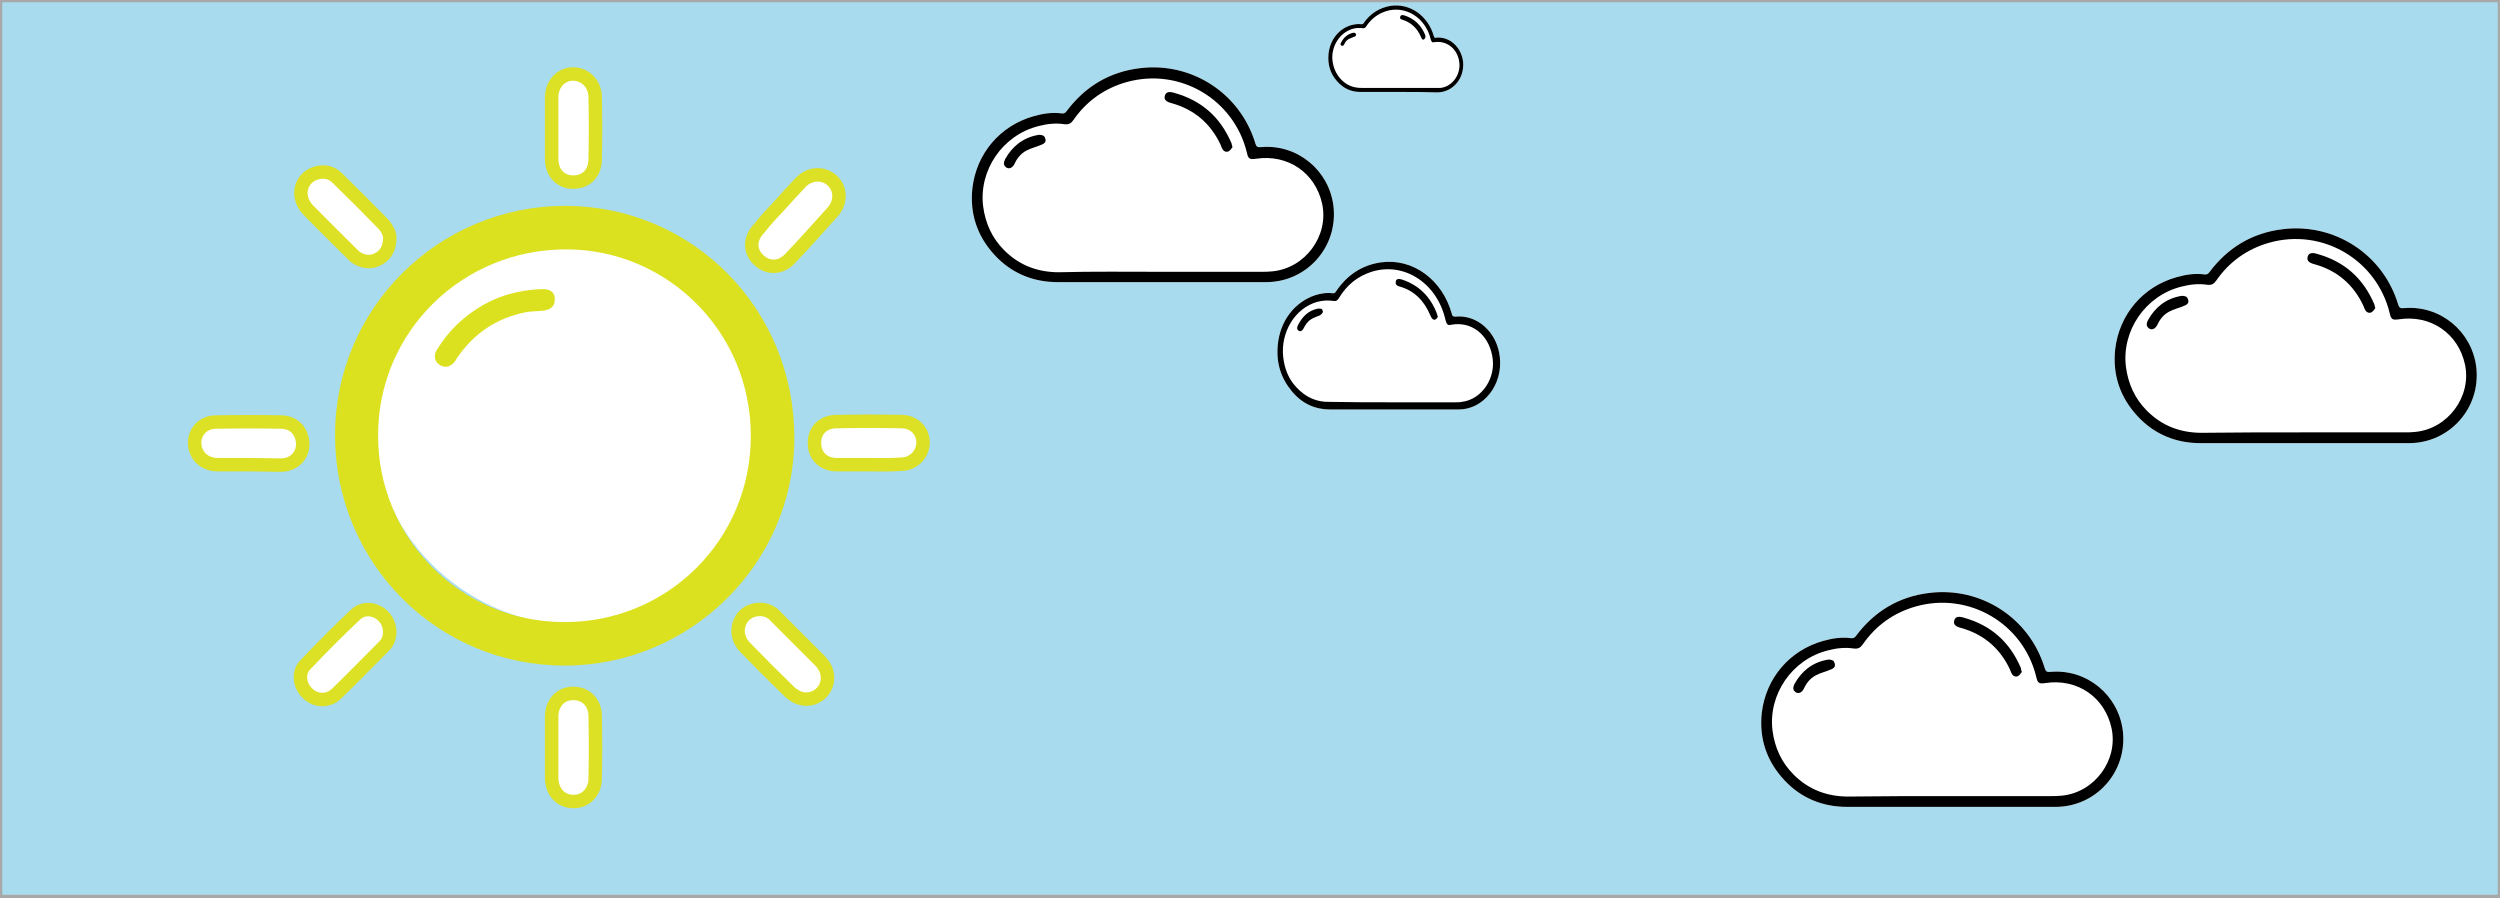
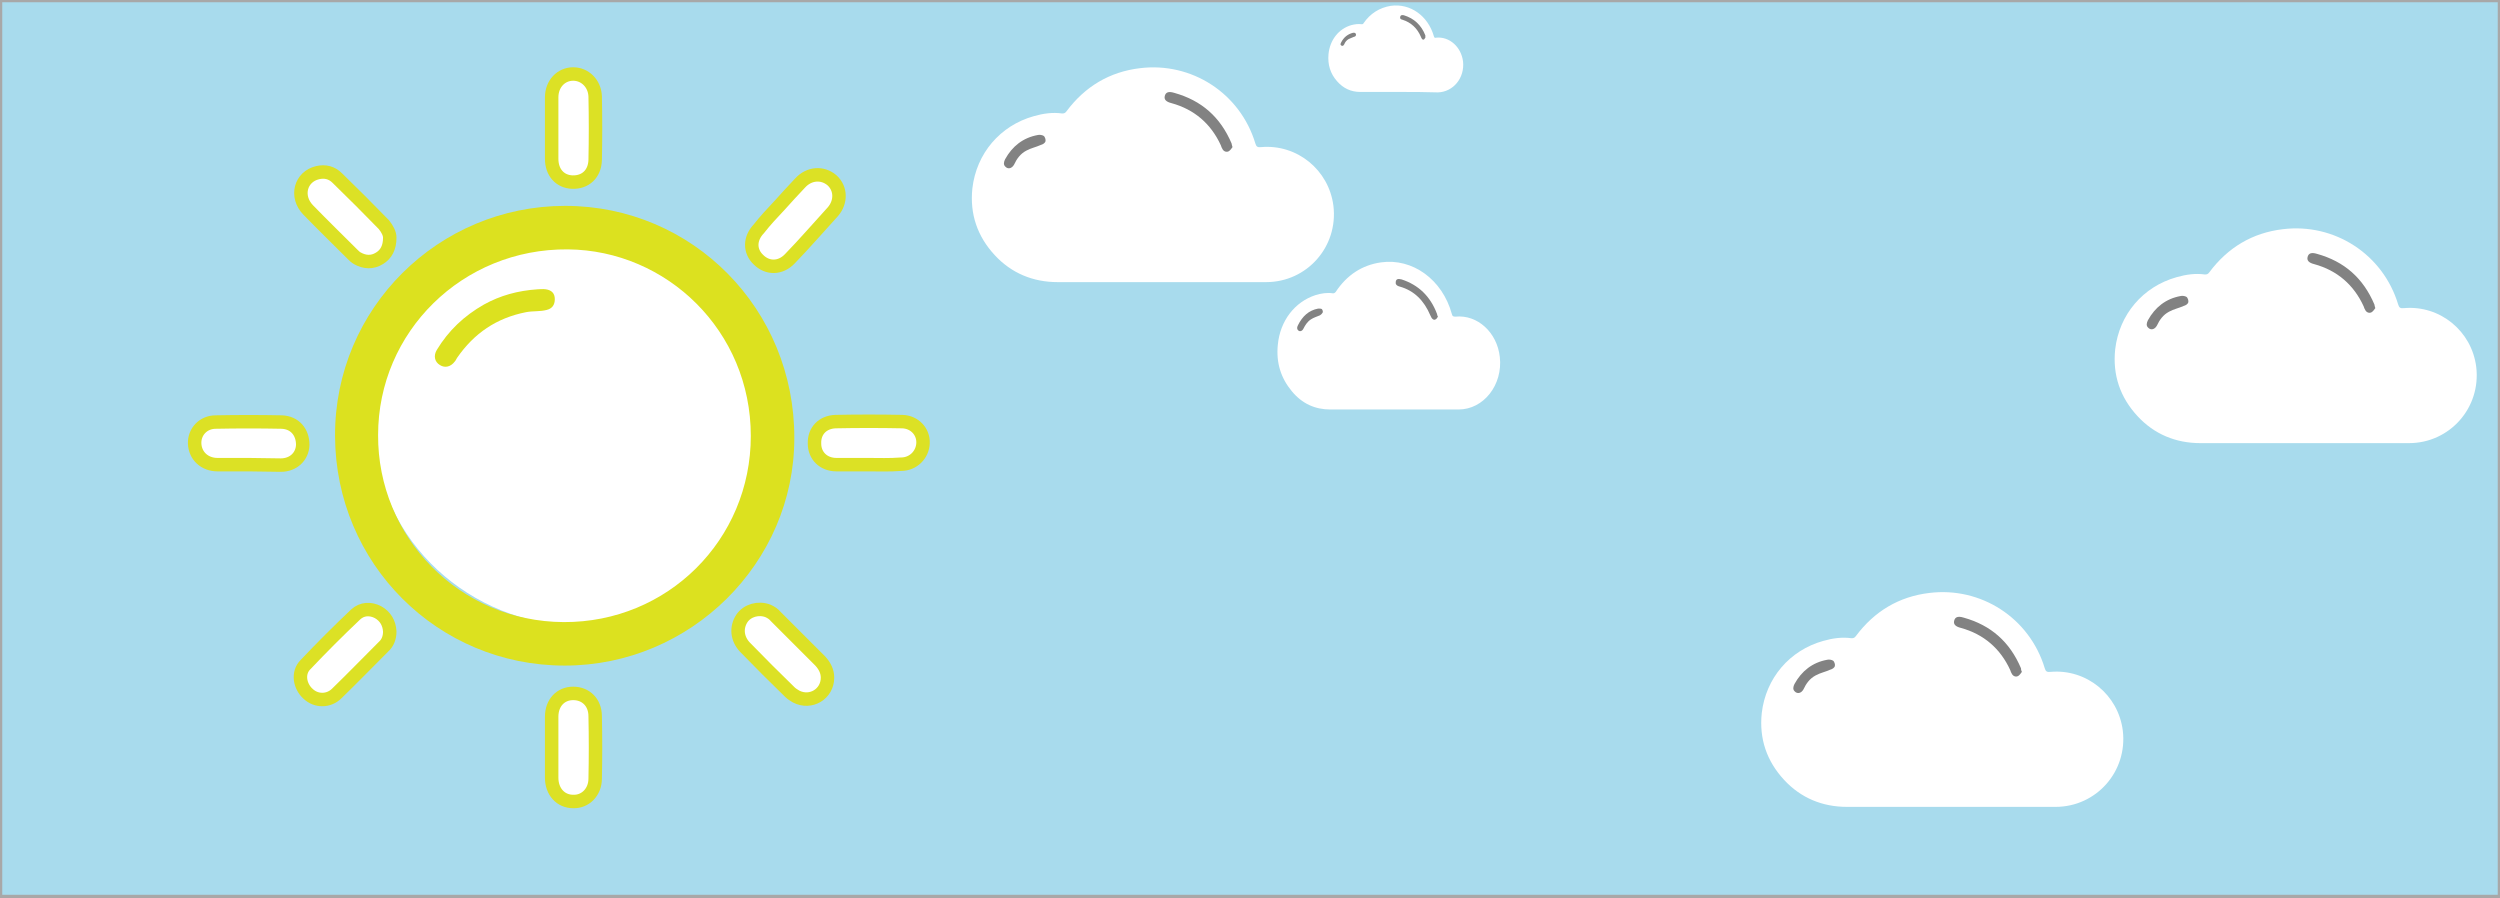
<svg xmlns="http://www.w3.org/2000/svg" version="1.1" id="Layer_1" x="0px" y="0px" viewBox="0 0 557.4 200" style="enable-background:new 0 0 557.4 200;" xml:space="preserve">
  <style type="text/css">
	.st0{opacity:0.3;fill:#00AAE7;stroke:#000000;stroke-miterlimit:10;}
	.st1{fill:#FFFFFF;}
	.st2{fill:#DCE11F;}
	.st3{fill:#FFFFFF;stroke:#DCE125;stroke-width:3;stroke-miterlimit:10;}
+ 	.st4{fill:none;}
+ 	.st5{opacity:0.49;}
</style>
  <rect class="st0" width="557.4" height="200" />
  <g>
    <g id="Layer_1_2_">
	</g>
    <g id="overcast_1_">
	</g>
    <g id="sun_1_">
      <g>
        <path class="st1" d="M83.9,97.1c0-23.3,18.8-42.3,42-42.3s42,18.9,42,42.3s-16.2,42.3-39.4,42.3S83.9,120.5,83.9,97.1z" />
        <path class="st2" d="M125.9,148.4c-28.3,0-51.1-22.7-51.2-51.2C74.6,68.7,97.8,45.9,126,45.9c28.4,0,51.2,23,51.1,51.8     C177.1,125.5,154,148.4,125.9,148.4z M84.3,97c-0.1,22.6,18,41.6,41.4,41.7c23.1,0.1,41.7-18.3,41.7-41.5     c0-23.4-18.7-41.4-40.8-41.6C103.1,55.4,84.3,74,84.3,97z" />
        <path class="st3" d="M123,166.6c0-2.3,0-4.6,0-6.8c0-3.1,2-5.2,4.8-5.2c2.8,0,4.9,2,4.9,5.1c0.1,4.7,0.1,9.3,0,13.9     c0,3-2.2,5.2-4.9,5.1c-2.8,0-4.8-2.2-4.8-5.3C123,171.1,123,168.9,123,166.6z" />
        <path class="st3" d="M123,28.5c0-2.3,0-4.6,0-6.8c0-3,2.1-5.2,4.8-5.2c2.6,0,4.8,2.1,4.9,5c0.1,4.7,0.1,9.5,0,14.2     c-0.1,3.1-2.2,5-5.1,4.9c-2.7-0.1-4.6-2.1-4.6-5.2C123,33.1,123,30.8,123,28.5z" />
        <path class="st3" d="M173.8,45.8c1.5-1.7,3.1-3.4,4.6-5c2-2.2,5-2.4,7.1-0.6c2,1.8,2.1,4.8,0.2,7c-3.2,3.5-6.3,7.1-9.6,10.5     c-2.1,2.2-5,2.2-7,0.2c-2-1.9-2-4.7,0.1-6.9C170.6,49.2,172.2,47.5,173.8,45.8z" />
        <path class="st3" d="M86.9,53c0,2.2-0.8,3.7-2.3,4.6c-1.6,1-3.3,0.9-4.9,0c-0.4-0.2-0.8-0.6-1.1-0.9c-3.3-3.3-6.6-6.5-9.9-9.9     c-2.9-3-1.7-7.4,2.1-8.3c1.7-0.4,3.2,0,4.4,1.2c3.5,3.4,7,6.9,10.4,10.4C86.4,51.1,86.9,52.1,86.9,53z" />
        <path class="st3" d="M184.5,151.1c0,3.6-3.7,5.9-7,4.2c-0.5-0.3-1-0.6-1.4-1c-3.4-3.3-6.7-6.6-10-10c-1.8-1.9-2-4.4-0.7-6.4     c1.2-1.8,3.7-2.5,5.8-1.7c0.7,0.3,1.3,0.7,1.8,1.3c3.3,3.3,6.6,6.6,9.9,9.9C183.9,148.5,184.5,149.7,184.5,151.1z" />
        <path class="st3" d="M86.9,140.8c0,1.3-0.4,2.5-1.4,3.4c-3.5,3.5-6.9,7-10.4,10.4c-1.8,1.8-4.6,1.8-6.4,0.1     c-1.9-1.7-2.4-4.7-0.6-6.5c3.6-3.8,7.4-7.6,11.2-11.2c1.4-1.3,3.3-1.4,5-0.5C85.9,137.4,86.8,138.9,86.9,140.8z" />
        <path class="st3" d="M55.5,103.6c-2.3,0-4.7,0-7,0c-2.9,0-5-2-5.1-4.7c-0.1-2.6,1.9-4.8,4.7-4.8c4.9-0.1,9.8-0.1,14.7,0     c2.9,0.1,4.7,2.2,4.7,5.1c-0.1,2.6-2.1,4.5-4.9,4.5C60.2,103.7,57.8,103.6,55.5,103.6z" />
        <path class="st3" d="M193.6,103.6c-2.4,0-4.7,0-7.1,0c-2.9,0-4.9-2-4.9-4.7c-0.1-2.8,1.8-4.8,4.7-4.9c4.9-0.1,9.9-0.1,14.9,0     c2.7,0.1,4.7,2.2,4.6,4.8c-0.1,2.6-2.2,4.7-4.9,4.7C198.3,103.7,195.9,103.6,193.6,103.6z" />
        <path class="st2" d="M119.9,64.5c0.4,0,1.1-0.1,1.8,0c1.3,0.2,2,0.9,2,2.2c0,1.3-0.6,2.1-1.8,2.4c-1.5,0.4-3,0.2-4.6,0.5     c-6.6,1.3-11.6,4.7-15.4,10.2c-0.2,0.3-0.3,0.6-0.5,0.8c-0.9,1.2-2.2,1.5-3.3,0.8c-1.2-0.7-1.5-2.1-0.7-3.4     c2.6-4.3,6.1-7.6,10.5-10.1C111.5,65.9,115.4,64.8,119.9,64.5z" />
      </g>
    </g>
    <g id="rainy_cloud_1_">
	</g>
  </g>
  <g>
    <g id="Layer_1_3_">
      <g>
        <g>
          <path class="st1" d="M310.8,91.3c-4.7,0-9.5,0-14.2,0c-3.4,0-6.3-1.3-8.6-4.1c-2.4-2.9-3.5-6.3-3.1-10.3      c0.5-5.4,3.8-9.6,8.4-11.1c1.3-0.4,2.6-0.6,3.9-0.4c0.3,0,0.4-0.1,0.6-0.3c2.5-3.8,5.9-6,10.1-6.6c7-1,13.7,3.8,15.8,11.5      c0.1,0.5,0.3,0.6,0.8,0.6c4.9-0.5,9.3,3.5,9.9,9c0.7,6.2-3.6,11.7-9.2,11.7C320.4,91.3,315.6,91.3,310.8,91.3z" />
        </g>
        <g>
-           <path d="M310.8,91.3c-4.7,0-9.5,0-14.2,0c-3.4,0-6.3-1.3-8.6-4.1c-2.4-2.9-3.5-6.3-3.1-10.3c0.5-5.4,3.8-9.6,8.4-11.1      c1.3-0.4,2.6-0.6,3.9-0.4c0.3,0,0.4-0.1,0.6-0.3c2.5-3.8,5.9-6,10.1-6.6c7-1,13.7,3.8,15.8,11.5c0.1,0.5,0.3,0.6,0.8,0.6      c4.9-0.5,9.3,3.5,9.9,9c0.7,6.2-3.6,11.7-9.2,11.7C320.4,91.3,315.6,91.3,310.8,91.3z M310.7,89.7c4.6,0,9.2,0,13.8,0      c0.5,0,1,0,1.4-0.1c4.5-0.5,7.8-5.4,6.8-10.3c-0.9-4.8-4.7-7.7-9.1-6.9c-0.8,0.2-1,0-1.3-1c-1.8-8.2-9.2-13.1-16.5-10.8      c-3.1,1-5.5,2.9-7.3,5.9c-0.3,0.5-0.6,0.7-1.2,0.6c-1.2-0.2-2.4-0.1-3.6,0.2c-5,1.4-8.2,6.8-7.6,12.3c0.3,2.6,1.2,4.9,2.9,6.7      c2.1,2.3,4.6,3.4,7.5,3.3C301.4,89.7,306.1,89.7,310.7,89.7z" />
-           <path d="M320.6,70.6c-0.1,0.2-0.3,0.5-0.5,0.6c-0.3,0.2-0.6,0.1-0.9-0.3c-0.1-0.2-0.2-0.4-0.3-0.6c-1.4-3.3-3.6-5.5-6.8-6.4      c-0.8-0.2-1-0.6-0.9-1.1c0.1-0.6,0.5-0.7,1.3-0.5c3.7,1.2,6.4,3.7,7.9,7.7C320.4,70.2,320.5,70.4,320.6,70.6z" />
-           <path d="M289.4,72.5c1-2,2.4-3.3,4.5-3.7c0.3,0,0.6,0,0.8,0.1c0.2,0.2,0.3,0.6,0.2,0.8c-0.1,0.2-0.4,0.5-0.6,0.6      c-0.7,0.3-1.4,0.5-2,0.9c-0.8,0.5-1.3,1.3-1.7,2.1c-0.3,0.6-0.9,0.7-1.2,0.3C289.1,73.3,289.2,72.9,289.4,72.5z" />
+           <path class="st4" d="M310.8,91.3c-4.7,0-9.5,0-14.2,0c-3.4,0-6.3-1.3-8.6-4.1c-2.4-2.9-3.5-6.3-3.1-10.3      c0.5-5.4,3.8-9.6,8.4-11.1c1.3-0.4,2.6-0.6,3.9-0.4c0.3,0,0.4-0.1,0.6-0.3c2.5-3.8,5.9-6,10.1-6.6c7-1,13.7,3.8,15.8,11.5      c0.1,0.5,0.3,0.6,0.8,0.6c4.9-0.5,9.3,3.5,9.9,9c0.7,6.2-3.6,11.7-9.2,11.7C320.4,91.3,315.6,91.3,310.8,91.3z M310.7,89.7      c4.6,0,9.2,0,13.8,0c0.5,0,1,0,1.4-0.1c4.5-0.5,7.8-5.4,6.8-10.3c-0.9-4.8-4.7-7.7-9.1-6.9c-0.8,0.2-1,0-1.3-1      c-1.8-8.2-9.2-13.1-16.5-10.8c-3.1,1-5.5,2.9-7.3,5.9c-0.3,0.5-0.6,0.7-1.2,0.6c-1.2-0.2-2.4-0.1-3.6,0.2      c-5,1.4-8.2,6.8-7.6,12.3c0.3,2.6,1.2,4.9,2.9,6.7c2.1,2.3,4.6,3.4,7.5,3.3C301.4,89.7,306.1,89.7,310.7,89.7z" />
+           <path class="st5" d="M320.6,70.6c-0.1,0.2-0.3,0.5-0.5,0.6c-0.3,0.2-0.6,0.1-0.9-0.3c-0.1-0.2-0.2-0.4-0.3-0.6      c-1.4-3.3-3.6-5.5-6.8-6.4c-0.8-0.2-1-0.6-0.9-1.1c0.1-0.6,0.5-0.7,1.3-0.5c3.7,1.2,6.4,3.7,7.9,7.7      C320.4,70.2,320.5,70.4,320.6,70.6z" />
+           <path class="st5" d="M289.4,72.5c1-2,2.4-3.3,4.5-3.7c0.3,0,0.6,0,0.8,0.1c0.2,0.2,0.3,0.6,0.2,0.8c-0.1,0.2-0.4,0.5-0.6,0.6      c-0.7,0.3-1.4,0.5-2,0.9c-0.8,0.5-1.3,1.3-1.7,2.1c-0.3,0.6-0.9,0.7-1.2,0.3C289.1,73.3,289.2,72.9,289.4,72.5z" />
        </g>
      </g>
    </g>
    <g id="overcast_2_">
	</g>
    <g id="sun_2_">
	</g>
    <g id="rainy_cloud_2_">
	</g>
  </g>
  <g>
    <g id="Layer_1_1_">
      <g>
        <g>
          <path class="st1" d="M258.9,62.9c-7.7,0-15.4,0-23.1,0c-5.5,0-10.3-2-14-6c-3.9-4.2-5.6-9.2-5-14.9c0.9-7.8,6.2-14,13.7-16.1      c2.1-0.6,4.2-0.9,6.3-0.6c0.5,0,0.7-0.1,1-0.5c4.1-5.5,9.6-8.8,16.4-9.6c11.4-1.4,22.3,5.5,25.7,16.8c0.2,0.7,0.5,0.9,1.3,0.8      c8-0.7,15.1,5.1,16.1,13.1c1.1,9.1-5.9,17-15,17C274.5,62.9,266.7,62.9,258.9,62.9z" />
        </g>
        <g>
-           <path d="M258.9,62.9c-7.7,0-15.4,0-23.1,0c-5.5,0-10.3-2-14-6c-3.9-4.2-5.6-9.2-5-14.9c0.9-7.8,6.2-14,13.7-16.1      c2.1-0.6,4.2-0.9,6.3-0.6c0.5,0,0.7-0.1,1-0.5c4.1-5.5,9.6-8.8,16.4-9.6c11.4-1.4,22.3,5.5,25.7,16.8c0.2,0.7,0.5,0.9,1.3,0.8      c8-0.7,15.1,5.1,16.1,13.1c1.1,9.1-5.9,17-15,17C274.5,62.9,266.7,62.9,258.9,62.9z M258.8,60.6c7.5,0,15,0,22.5,0      c0.8,0,1.6,0,2.4-0.1c7.3-0.7,12.6-7.9,11.1-15c-1.5-7-7.7-11.2-14.8-10.1c-1.4,0.2-1.7,0-2-1.4c-2.9-11.9-15-19-26.8-15.7      c-5,1.4-9,4.3-11.9,8.5c-0.5,0.7-1,1-1.9,0.9c-2-0.3-3.9-0.1-5.8,0.4c-8.1,2-13.4,9.9-12.4,17.9c0.5,3.8,2,7.1,4.7,9.8      c3.4,3.4,7.5,4.9,12.2,4.9C243.7,60.5,251.3,60.6,258.8,60.6z" />
-           <path d="M274.8,32.8c-0.2,0.3-0.5,0.7-0.8,0.9c-0.5,0.3-1.1,0.1-1.4-0.4c-0.2-0.3-0.3-0.6-0.4-0.9c-2.2-4.8-5.9-8-11-9.4      c-1.2-0.3-1.7-0.8-1.5-1.6c0.2-0.8,0.8-1.1,2.1-0.7c6.1,1.7,10.3,5.4,12.8,11.3C274.6,32.2,274.7,32.4,274.8,32.8z" />
-           <path d="M224.1,35.5c1.6-2.9,4-4.8,7.3-5.4c0.4-0.1,1,0,1.3,0.2c0.3,0.2,0.5,0.9,0.4,1.2c-0.1,0.4-0.6,0.7-1,0.8      c-1.1,0.5-2.2,0.7-3.3,1.3c-1.3,0.7-2.1,1.8-2.7,3.1c-0.5,0.9-1.4,1.1-2,0.4C223.7,36.7,223.8,36.1,224.1,35.5z" />
+           <path class="st4" d="M258.9,62.9c-7.7,0-15.4,0-23.1,0c-5.5,0-10.3-2-14-6c-3.9-4.2-5.6-9.2-5-14.9c0.9-7.8,6.2-14,13.7-16.1      c2.1-0.6,4.2-0.9,6.3-0.6c0.5,0,0.7-0.1,1-0.5c4.1-5.5,9.6-8.8,16.4-9.6c11.4-1.4,22.3,5.5,25.7,16.8c0.2,0.7,0.5,0.9,1.3,0.8      c8-0.7,15.1,5.1,16.1,13.1c1.1,9.1-5.9,17-15,17C274.5,62.9,266.7,62.9,258.9,62.9z M258.8,60.6c7.5,0,15,0,22.5,0      c0.8,0,1.6,0,2.4-0.1c7.3-0.7,12.6-7.9,11.1-15c-1.5-7-7.7-11.2-14.8-10.1c-1.4,0.2-1.7,0-2-1.4c-2.9-11.9-15-19-26.8-15.7      c-5,1.4-9,4.3-11.9,8.5c-0.5,0.7-1,1-1.9,0.9c-2-0.3-3.9-0.1-5.8,0.4c-8.1,2-13.4,9.9-12.4,17.9c0.5,3.8,2,7.1,4.7,9.8      c3.4,3.4,7.5,4.9,12.2,4.9C243.7,60.5,251.3,60.6,258.8,60.6z" />
+           <path class="st5" d="M274.8,32.8c-0.2,0.3-0.5,0.7-0.8,0.9c-0.5,0.3-1.1,0.1-1.4-0.4c-0.2-0.3-0.3-0.6-0.4-0.9      c-2.2-4.8-5.9-8-11-9.4c-1.2-0.3-1.7-0.8-1.5-1.6c0.2-0.8,0.8-1.1,2.1-0.7c6.1,1.7,10.3,5.4,12.8,11.3      C274.6,32.2,274.7,32.4,274.8,32.8z" />
+           <path class="st5" d="M224.1,35.5c1.6-2.9,4-4.8,7.3-5.4c0.4-0.1,1,0,1.3,0.2c0.3,0.2,0.5,0.9,0.4,1.2c-0.1,0.4-0.6,0.7-1,0.8      c-1.1,0.5-2.2,0.7-3.3,1.3c-1.3,0.7-2.1,1.8-2.7,3.1c-0.5,0.9-1.4,1.1-2,0.4C223.7,36.7,223.8,36.1,224.1,35.5z" />
        </g>
      </g>
    </g>
    <g id="overcast_3_">
	</g>
    <g id="sun_3_">
	</g>
    <g id="rainy_cloud_3_">
	</g>
  </g>
  <g>
    <g id="Layer_1_4_">
      <g>
        <g>
          <path class="st1" d="M311.9,20.5c-2.9,0-5.7,0-8.6,0c-2.1,0-3.8-0.8-5.2-2.4c-1.5-1.7-2.1-3.7-1.9-6c0.3-3.2,2.3-5.7,5.1-6.5      c0.8-0.2,1.5-0.3,2.3-0.2c0.2,0,0.3,0,0.4-0.2c1.5-2.2,3.6-3.5,6.1-3.9c4.3-0.6,8.3,2.2,9.6,6.8c0.1,0.3,0.2,0.4,0.5,0.3      c3-0.3,5.6,2.1,6,5.3c0.4,3.7-2.2,6.8-5.6,6.9C317.7,20.5,314.8,20.5,311.9,20.5z" />
        </g>
        <g>
-           <path d="M311.9,20.5c-2.9,0-5.7,0-8.6,0c-2.1,0-3.8-0.8-5.2-2.4c-1.5-1.7-2.1-3.7-1.9-6c0.3-3.2,2.3-5.7,5.1-6.5      c0.8-0.2,1.5-0.3,2.3-0.2c0.2,0,0.3,0,0.4-0.2c1.5-2.2,3.6-3.5,6.1-3.9c4.3-0.6,8.3,2.2,9.6,6.8c0.1,0.3,0.2,0.4,0.5,0.3      c3-0.3,5.6,2.1,6,5.3c0.4,3.7-2.2,6.8-5.6,6.9C317.7,20.5,314.8,20.5,311.9,20.5z M311.9,19.6c2.8,0,5.6,0,8.4,0      c0.3,0,0.6,0,0.9,0c2.7-0.3,4.7-3.2,4.1-6.1c-0.5-2.8-2.9-4.5-5.5-4.1c-0.5,0.1-0.6,0-0.8-0.6c-1.1-4.8-5.6-7.7-10-6.3      c-1.8,0.6-3.3,1.7-4.4,3.4c-0.2,0.3-0.4,0.4-0.7,0.4c-0.7-0.1-1.5-0.1-2.2,0.1c-3,0.8-5,4-4.6,7.2c0.2,1.5,0.8,2.9,1.8,4      c1.3,1.4,2.8,2,4.6,2C306.3,19.6,309.1,19.6,311.9,19.6z" />
-           <path d="M317.8,8.4c-0.1,0.1-0.2,0.3-0.3,0.4c-0.2,0.1-0.4,0-0.5-0.2c-0.1-0.1-0.1-0.2-0.2-0.4c-0.8-1.9-2.2-3.2-4.1-3.8      c-0.5-0.1-0.6-0.3-0.5-0.7c0.1-0.3,0.3-0.4,0.8-0.3c2.3,0.7,3.9,2.2,4.8,4.5C317.8,8.1,317.8,8.2,317.8,8.4z" />
-           <path d="M299,9.5c0.6-1.2,1.5-1.9,2.7-2.2c0.2,0,0.4,0,0.5,0.1c0.1,0.1,0.2,0.4,0.1,0.5c0,0.1-0.2,0.3-0.4,0.3      c-0.4,0.2-0.8,0.3-1.2,0.5c-0.5,0.3-0.8,0.7-1,1.2c-0.2,0.4-0.5,0.4-0.7,0.2C298.8,10,298.9,9.7,299,9.5z" />
+           <path class="st4" d="M311.9,20.5c-2.9,0-5.7,0-8.6,0c-2.1,0-3.8-0.8-5.2-2.4c-1.5-1.7-2.1-3.7-1.9-6c0.3-3.2,2.3-5.7,5.1-6.5      c0.8-0.2,1.5-0.3,2.3-0.2c0.2,0,0.3,0,0.4-0.2c1.5-2.2,3.6-3.5,6.1-3.9c4.3-0.6,8.3,2.2,9.6,6.8c0.1,0.3,0.2,0.4,0.5,0.3      c3-0.3,5.6,2.1,6,5.3c0.4,3.7-2.2,6.8-5.6,6.9C317.7,20.5,314.8,20.5,311.9,20.5z M311.9,19.6c2.8,0,5.6,0,8.4,0      c0.3,0,0.6,0,0.9,0c2.7-0.3,4.7-3.2,4.1-6.1c-0.5-2.8-2.9-4.5-5.5-4.1c-0.5,0.1-0.6,0-0.8-0.6c-1.1-4.8-5.6-7.7-10-6.3      c-1.8,0.6-3.3,1.7-4.4,3.4c-0.2,0.3-0.4,0.4-0.7,0.4c-0.7-0.1-1.5-0.1-2.2,0.1c-3,0.8-5,4-4.6,7.2c0.2,1.5,0.8,2.9,1.8,4      c1.3,1.4,2.8,2,4.6,2C306.3,19.6,309.1,19.6,311.9,19.6z" />
+           <path class="st5" d="M317.8,8.4c-0.1,0.1-0.2,0.3-0.3,0.4c-0.2,0.1-0.4,0-0.5-0.2c-0.1-0.1-0.1-0.2-0.2-0.4      c-0.8-1.9-2.2-3.2-4.1-3.8c-0.5-0.1-0.6-0.3-0.5-0.7c0.1-0.3,0.3-0.4,0.8-0.3c2.3,0.7,3.9,2.2,4.8,4.5      C317.8,8.1,317.8,8.2,317.8,8.4z" />
+           <path class="st5" d="M299,9.5c0.6-1.2,1.5-1.9,2.7-2.2c0.2,0,0.4,0,0.5,0.1c0.1,0.1,0.2,0.4,0.1,0.5c0,0.1-0.2,0.3-0.4,0.3      c-0.4,0.2-0.8,0.3-1.2,0.5c-0.5,0.3-0.8,0.7-1,1.2c-0.2,0.4-0.5,0.4-0.7,0.2C298.8,10,298.9,9.7,299,9.5z" />
        </g>
      </g>
    </g>
    <g id="overcast_4_">
	</g>
    <g id="sun_4_">
	</g>
    <g id="rainy_cloud_4_">
	</g>
  </g>
  <g>
    <g id="Layer_1_5_">
      <g>
        <g>
          <path class="st1" d="M434.9,179.9c-7.7,0-15.4,0-23.1,0c-5.5,0-10.3-2-14-6c-3.9-4.2-5.6-9.2-5-14.9c0.9-7.8,6.2-14,13.7-16.1      c2.1-0.6,4.2-0.9,6.3-0.6c0.5,0,0.7-0.1,1-0.5c4.1-5.5,9.6-8.8,16.4-9.6c11.4-1.4,22.3,5.5,25.7,16.8c0.2,0.7,0.5,0.9,1.3,0.8      c8-0.7,15.1,5.1,16.1,13.1c1.1,9.1-5.9,17-15,17C450.4,179.9,442.7,179.9,434.9,179.9z" />
        </g>
        <g>
-           <path d="M434.9,179.9c-7.7,0-15.4,0-23.1,0c-5.5,0-10.3-2-14-6c-3.9-4.2-5.6-9.2-5-14.9c0.9-7.8,6.2-14,13.7-16.1      c2.1-0.6,4.2-0.9,6.3-0.6c0.5,0,0.7-0.1,1-0.5c4.1-5.5,9.6-8.8,16.4-9.6c11.4-1.4,22.3,5.5,25.7,16.8c0.2,0.7,0.5,0.9,1.3,0.8      c8-0.7,15.1,5.1,16.1,13.1c1.1,9.1-5.9,17-15,17C450.4,179.9,442.7,179.9,434.9,179.9z M434.8,177.5c7.5,0,15,0,22.5,0      c0.8,0,1.6,0,2.4-0.1c7.3-0.7,12.6-7.9,11.1-15c-1.5-7-7.7-11.2-14.8-10.1c-1.4,0.2-1.7,0-2-1.4c-2.9-11.9-15-19-26.8-15.7      c-5,1.4-9,4.3-11.9,8.5c-0.5,0.7-1,1-1.9,0.9c-2-0.3-3.9-0.1-5.8,0.4c-8.1,2-13.4,9.9-12.4,17.9c0.5,3.8,2,7.1,4.7,9.8      c3.4,3.4,7.5,4.9,12.2,4.9C419.7,177.5,427.2,177.5,434.8,177.5z" />
-           <path d="M450.8,149.8c-0.2,0.3-0.5,0.7-0.8,0.9c-0.5,0.3-1.1,0.1-1.4-0.4c-0.2-0.3-0.3-0.6-0.4-0.9c-2.2-4.8-5.9-8-11-9.4      c-1.2-0.3-1.7-0.8-1.5-1.6c0.2-0.8,0.8-1.1,2.1-0.7c6.1,1.7,10.3,5.4,12.8,11.3C450.6,149.1,450.6,149.4,450.8,149.8z" />
-           <path d="M400.1,152.5c1.6-2.9,4-4.8,7.3-5.4c0.4-0.1,1,0,1.3,0.2c0.3,0.2,0.5,0.9,0.4,1.2c-0.1,0.4-0.6,0.7-1,0.8      c-1.1,0.5-2.2,0.7-3.3,1.3c-1.3,0.7-2.1,1.8-2.7,3.1c-0.5,0.9-1.4,1.1-2,0.4C399.7,153.7,399.8,153.1,400.1,152.5z" />
+           <path class="st4" d="M434.9,179.9c-7.7,0-15.4,0-23.1,0c-5.5,0-10.3-2-14-6c-3.9-4.2-5.6-9.2-5-14.9c0.9-7.8,6.2-14,13.7-16.1      c2.1-0.6,4.2-0.9,6.3-0.6c0.5,0,0.7-0.1,1-0.5c4.1-5.5,9.6-8.8,16.4-9.6c11.4-1.4,22.3,5.5,25.7,16.8c0.2,0.7,0.5,0.9,1.3,0.8      c8-0.7,15.1,5.1,16.1,13.1c1.1,9.1-5.9,17-15,17C450.4,179.9,442.7,179.9,434.9,179.9z M434.8,177.5c7.5,0,15,0,22.5,0      c0.8,0,1.6,0,2.4-0.1c7.3-0.7,12.6-7.9,11.1-15c-1.5-7-7.7-11.2-14.8-10.1c-1.4,0.2-1.7,0-2-1.4c-2.9-11.9-15-19-26.8-15.7      c-5,1.4-9,4.3-11.9,8.5c-0.5,0.7-1,1-1.9,0.9c-2-0.3-3.9-0.1-5.8,0.4c-8.1,2-13.4,9.9-12.4,17.9c0.5,3.8,2,7.1,4.7,9.8      c3.4,3.4,7.5,4.9,12.2,4.9C419.7,177.5,427.2,177.5,434.8,177.5z" />
+           <path class="st5" d="M450.8,149.8c-0.2,0.3-0.5,0.7-0.8,0.9c-0.5,0.3-1.1,0.1-1.4-0.4c-0.2-0.3-0.3-0.6-0.4-0.9      c-2.2-4.8-5.9-8-11-9.4c-1.2-0.3-1.7-0.8-1.5-1.6c0.2-0.8,0.8-1.1,2.1-0.7c6.1,1.7,10.3,5.4,12.8,11.3      C450.6,149.1,450.6,149.4,450.8,149.8z" />
+           <path class="st5" d="M400.1,152.5c1.6-2.9,4-4.8,7.3-5.4c0.4-0.1,1,0,1.3,0.2c0.3,0.2,0.5,0.9,0.4,1.2c-0.1,0.4-0.6,0.7-1,0.8      c-1.1,0.5-2.2,0.7-3.3,1.3c-1.3,0.7-2.1,1.8-2.7,3.1c-0.5,0.9-1.4,1.1-2,0.4C399.7,153.7,399.8,153.1,400.1,152.5z" />
        </g>
      </g>
    </g>
    <g id="overcast_5_">
	</g>
    <g id="sun_5_">
	</g>
    <g id="rainy_cloud_5_">
	</g>
  </g>
  <g>
    <g id="Layer_1_6_">
      <g>
        <g>
          <path class="st1" d="M513.7,98.8c-7.7,0-15.4,0-23.1,0c-5.5,0-10.3-2-14-6c-3.9-4.2-5.6-9.2-5-14.9c0.9-7.8,6.2-14,13.7-16.1      c2.1-0.6,4.2-0.9,6.3-0.6c0.5,0,0.7-0.1,1-0.5c4.1-5.5,9.6-8.8,16.4-9.6c11.4-1.4,22.3,5.5,25.7,16.8c0.2,0.7,0.5,0.9,1.3,0.8      c8-0.7,15.1,5.1,16.1,13.1c1.1,9.1-5.9,17-15,17C529.3,98.8,521.5,98.8,513.7,98.8z" />
        </g>
        <g>
-           <path d="M513.7,98.8c-7.7,0-15.4,0-23.1,0c-5.5,0-10.3-2-14-6c-3.9-4.2-5.6-9.2-5-14.9c0.9-7.8,6.2-14,13.7-16.1      c2.1-0.6,4.2-0.9,6.3-0.6c0.5,0,0.7-0.1,1-0.5c4.1-5.5,9.6-8.8,16.4-9.6c11.4-1.4,22.3,5.5,25.7,16.8c0.2,0.7,0.5,0.9,1.3,0.8      c8-0.7,15.1,5.1,16.1,13.1c1.1,9.1-5.9,17-15,17C529.3,98.8,521.5,98.8,513.7,98.8z M513.6,96.4c7.5,0,15,0,22.5,0      c0.8,0,1.6,0,2.4-0.1c7.3-0.7,12.6-7.9,11.1-15c-1.5-7-7.7-11.2-14.8-10.1c-1.4,0.2-1.7,0-2-1.4c-2.9-11.9-15-19-26.8-15.7      c-5,1.4-9,4.3-11.9,8.5c-0.5,0.7-1,1-1.9,0.9c-2-0.3-3.9-0.1-5.8,0.4c-8.1,2-13.4,9.9-12.4,17.9c0.5,3.8,2,7.1,4.7,9.8      c3.4,3.4,7.5,4.9,12.2,4.9C498.5,96.4,506.1,96.4,513.6,96.4z" />
-           <path d="M529.6,68.7c-0.2,0.3-0.5,0.7-0.8,0.9c-0.5,0.3-1.1,0.1-1.4-0.4c-0.2-0.3-0.3-0.6-0.4-0.9c-2.2-4.8-5.9-8-11-9.4      c-1.2-0.3-1.7-0.8-1.5-1.6c0.2-0.8,0.8-1.1,2.1-0.7c6.1,1.7,10.3,5.4,12.8,11.3C529.4,68.1,529.5,68.3,529.6,68.7z" />
-           <path d="M478.9,71.4c1.6-2.9,4-4.8,7.3-5.4c0.4-0.1,1,0,1.3,0.2c0.3,0.2,0.5,0.9,0.4,1.2c-0.1,0.4-0.6,0.7-1,0.8      c-1.1,0.5-2.2,0.7-3.3,1.3c-1.3,0.7-2.1,1.8-2.7,3.1c-0.5,0.9-1.4,1.1-2,0.4C478.5,72.6,478.6,72,478.9,71.4z" />
+           <path class="st4" d="M513.7,98.8c-7.7,0-15.4,0-23.1,0c-5.5,0-10.3-2-14-6c-3.9-4.2-5.6-9.2-5-14.9c0.9-7.8,6.2-14,13.7-16.1      c2.1-0.6,4.2-0.9,6.3-0.6c0.5,0,0.7-0.1,1-0.5c4.1-5.5,9.6-8.8,16.4-9.6c11.4-1.4,22.3,5.5,25.7,16.8c0.2,0.7,0.5,0.9,1.3,0.8      c8-0.7,15.1,5.1,16.1,13.1c1.1,9.1-5.9,17-15,17C529.3,98.8,521.5,98.8,513.7,98.8z M513.6,96.4c7.5,0,15,0,22.5,0      c0.8,0,1.6,0,2.4-0.1c7.3-0.7,12.6-7.9,11.1-15c-1.5-7-7.7-11.2-14.8-10.1c-1.4,0.2-1.7,0-2-1.4c-2.9-11.9-15-19-26.8-15.7      c-5,1.4-9,4.3-11.9,8.5c-0.5,0.7-1,1-1.9,0.9c-2-0.3-3.9-0.1-5.8,0.4c-8.1,2-13.4,9.9-12.4,17.9c0.5,3.8,2,7.1,4.7,9.8      c3.4,3.4,7.5,4.9,12.2,4.9C498.5,96.4,506.1,96.4,513.6,96.4z" />
+           <path class="st5" d="M529.6,68.7c-0.2,0.3-0.5,0.7-0.8,0.9c-0.5,0.3-1.1,0.1-1.4-0.4c-0.2-0.3-0.3-0.6-0.4-0.9      c-2.2-4.8-5.9-8-11-9.4c-1.2-0.3-1.7-0.8-1.5-1.6c0.2-0.8,0.8-1.1,2.1-0.7c6.1,1.7,10.3,5.4,12.8,11.3      C529.4,68.1,529.5,68.3,529.6,68.7z" />
+           <path class="st5" d="M478.9,71.4c1.6-2.9,4-4.8,7.3-5.4c0.4-0.1,1,0,1.3,0.2c0.3,0.2,0.5,0.9,0.4,1.2c-0.1,0.4-0.6,0.7-1,0.8      c-1.1,0.5-2.2,0.7-3.3,1.3c-1.3,0.7-2.1,1.8-2.7,3.1c-0.5,0.9-1.4,1.1-2,0.4C478.5,72.6,478.6,72,478.9,71.4z" />
        </g>
      </g>
    </g>
    <g id="overcast_6_">
	</g>
    <g id="sun_6_">
	</g>
    <g id="rainy_cloud_6_">
	</g>
  </g>
</svg>
